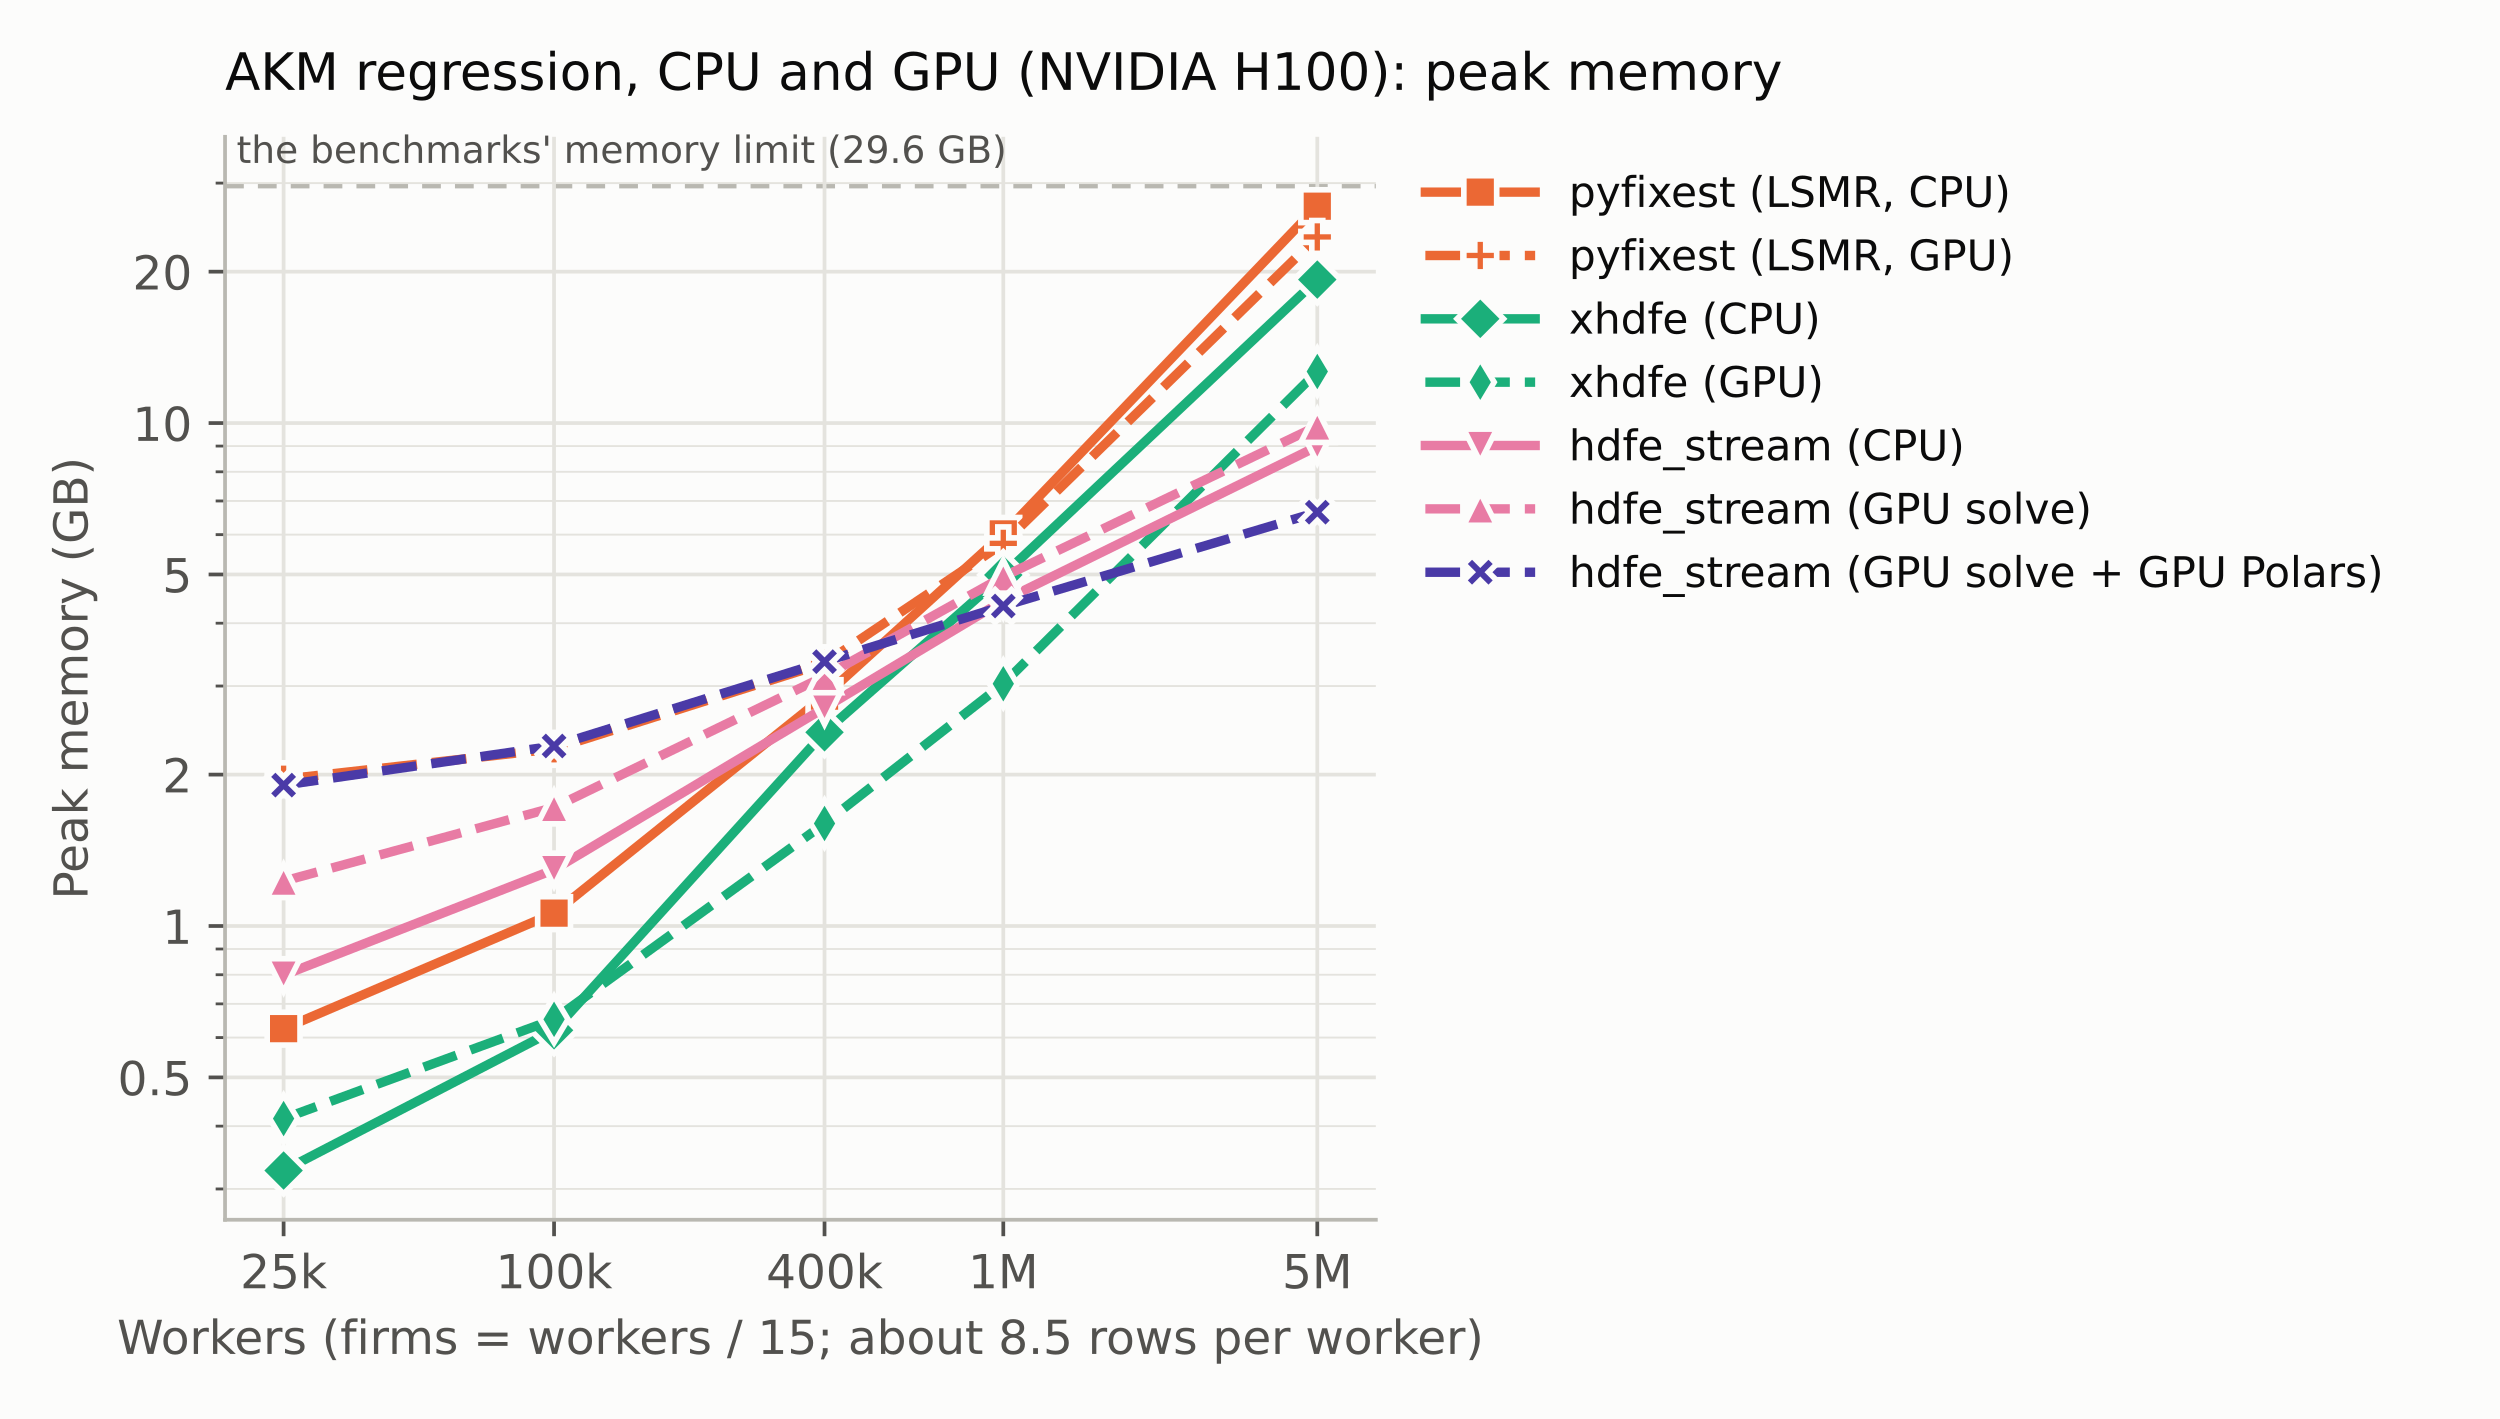
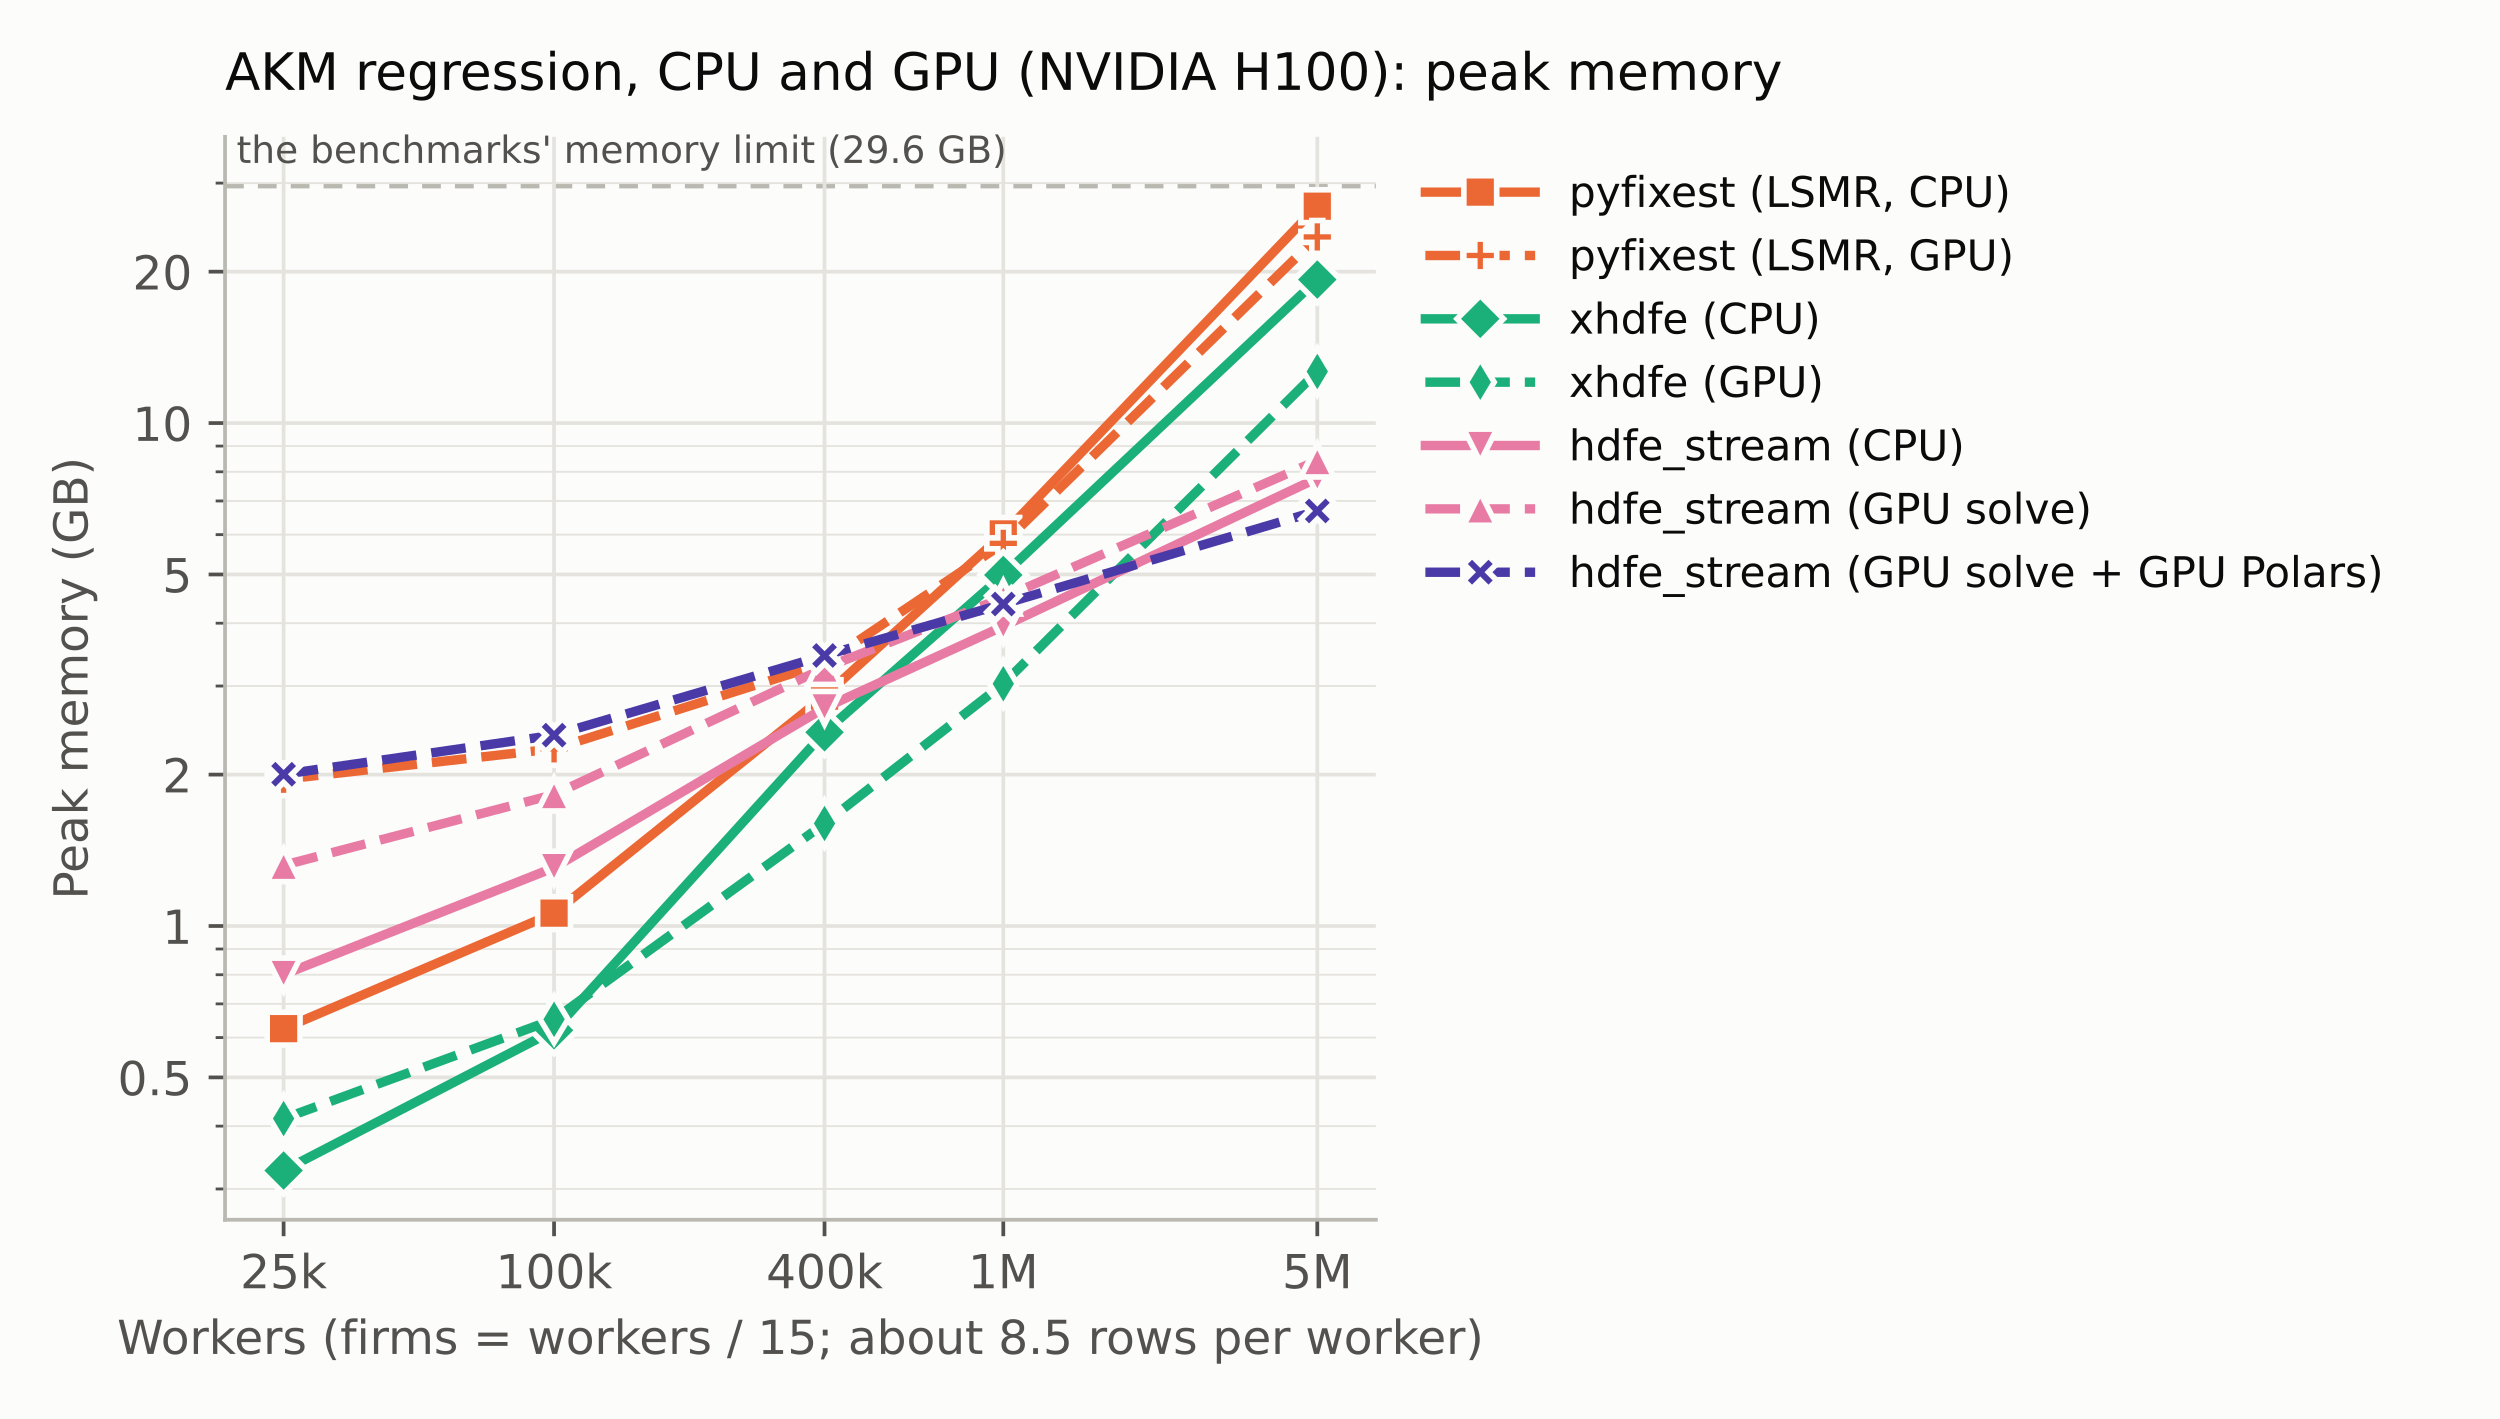
<svg xmlns="http://www.w3.org/2000/svg" xmlns:xlink="http://www.w3.org/1999/xlink" width="532.8pt" height="302.4pt" viewBox="0 0 532.8 302.4" version="1.1">
  <defs>
    <style type="text/css">*{stroke-linejoin: round; stroke-linecap: butt}</style>
  </defs>
  <g id="figure_1">
    <g id="patch_1">
      <path d="M 0 302.4  L 532.8 302.4  L 532.8 0  L 0 0  z " style="fill: #fcfcfb" />
    </g>
    <g id="axes_1">
      <g id="patch_2">
        <path d="M 47.962 259.955  L 293.22 259.955  L 293.22 29.157  L 47.962 29.157  z " style="fill: #fcfcfb" />
      </g>
      <g id="line2d_1">
        <path d="M 47.962 39.648  L 293.22 39.648  " clip-path="url(#p9bb0309272)" style="fill: none; stroke-dasharray: 4,3; stroke-dashoffset: 0; stroke: #b9b8b1" />
      </g>
      <g id="matplotlib.axis_1">
        <g id="xtick_1">
          <g id="line2d_2">
            <path d="M 60.441 259.955  L 60.441 29.157  " clip-path="url(#p9bb0309272)" style="fill: none; stroke: #e4e3de; stroke-width: 0.8; stroke-linecap: square" />
          </g>
          <g id="line2d_3">
            <defs>
              <path id="m8ed865f432" d="M 0 0  L 0 3.5  " style="stroke: #52514e; stroke-width: 0.8" />
            </defs>
            <g>
              <use xlink:href="#m8ed865f432" x="60.441" y="259.955" style="fill: #52514e; stroke: #52514e; stroke-width: 0.8" />
            </g>
          </g>
          <g id="text_1">
            <text style="font-size: 10px; font-family: 'DejaVu Sans', 'Bitstream Vera Sans', 'Computer Modern Sans Serif', 'Lucida Grande', 'Verdana', 'Geneva', 'Lucid', 'Arial', 'Helvetica', 'Avant Garde', sans-serif; text-anchor: middle; fill: #52514e" x="60.441" y="274.554" transform="rotate(-0 60.44051 274.5537)">25k</text>
          </g>
        </g>
        <g id="xtick_2">
          <g id="line2d_4">
            <path d="M 118.082 259.955  L 118.082 29.157  " clip-path="url(#p9bb0309272)" style="fill: none; stroke: #e4e3de; stroke-width: 0.8; stroke-linecap: square" />
          </g>
          <g id="line2d_5">
            <g>
              <use xlink:href="#m8ed865f432" x="118.082" y="259.955" style="fill: #52514e; stroke: #52514e; stroke-width: 0.8" />
            </g>
          </g>
          <g id="text_2">
            <text style="font-size: 10px; font-family: 'DejaVu Sans', 'Bitstream Vera Sans', 'Computer Modern Sans Serif', 'Lucida Grande', 'Verdana', 'Geneva', 'Lucid', 'Arial', 'Helvetica', 'Avant Garde', sans-serif; text-anchor: middle; fill: #52514e" x="118.082" y="274.554" transform="rotate(-0 118.0818 274.5537)">100k</text>
          </g>
        </g>
        <g id="xtick_3">
          <g id="line2d_6">
            <path d="M 175.723 259.955  L 175.723 29.157  " clip-path="url(#p9bb0309272)" style="fill: none; stroke: #e4e3de; stroke-width: 0.8; stroke-linecap: square" />
          </g>
          <g id="line2d_7">
            <g>
              <use xlink:href="#m8ed865f432" x="175.723" y="259.955" style="fill: #52514e; stroke: #52514e; stroke-width: 0.8" />
            </g>
          </g>
          <g id="text_3">
            <text style="font-size: 10px; font-family: 'DejaVu Sans', 'Bitstream Vera Sans', 'Computer Modern Sans Serif', 'Lucida Grande', 'Verdana', 'Geneva', 'Lucid', 'Arial', 'Helvetica', 'Avant Garde', sans-serif; text-anchor: middle; fill: #52514e" x="175.723" y="274.554" transform="rotate(-0 175.7231 274.5537)">400k</text>
          </g>
        </g>
        <g id="xtick_4">
          <g id="line2d_8">
            <path d="M 213.822 259.955  L 213.822 29.157  " clip-path="url(#p9bb0309272)" style="fill: none; stroke: #e4e3de; stroke-width: 0.8; stroke-linecap: square" />
          </g>
          <g id="line2d_9">
            <g>
              <use xlink:href="#m8ed865f432" x="213.822" y="259.955" style="fill: #52514e; stroke: #52514e; stroke-width: 0.8" />
            </g>
          </g>
          <g id="text_4">
            <text style="font-size: 10px; font-family: 'DejaVu Sans', 'Bitstream Vera Sans', 'Computer Modern Sans Serif', 'Lucida Grande', 'Verdana', 'Geneva', 'Lucid', 'Arial', 'Helvetica', 'Avant Garde', sans-serif; text-anchor: middle; fill: #52514e" x="213.822" y="274.553" transform="rotate(-0 213.8219 274.553)">1M</text>
          </g>
        </g>
        <g id="xtick_5">
          <g id="line2d_10">
            <path d="M 280.741 259.955  L 280.741 29.157  " clip-path="url(#p9bb0309272)" style="fill: none; stroke: #e4e3de; stroke-width: 0.8; stroke-linecap: square" />
          </g>
          <g id="line2d_11">
            <g>
              <use xlink:href="#m8ed865f432" x="280.741" y="259.955" style="fill: #52514e; stroke: #52514e; stroke-width: 0.8" />
            </g>
          </g>
          <g id="text_5">
            <text style="font-size: 10px; font-family: 'DejaVu Sans', 'Bitstream Vera Sans', 'Computer Modern Sans Serif', 'Lucida Grande', 'Verdana', 'Geneva', 'Lucid', 'Arial', 'Helvetica', 'Avant Garde', sans-serif; text-anchor: middle; fill: #52514e" x="280.741" y="274.553" transform="rotate(-0 280.7414 274.553)">5M</text>
          </g>
        </g>
        <g id="text_6">
          <text style="font-size: 10px; font-family: 'DejaVu Sans', 'Bitstream Vera Sans', 'Computer Modern Sans Serif', 'Lucida Grande', 'Verdana', 'Geneva', 'Lucid', 'Arial', 'Helvetica', 'Avant Garde', sans-serif; text-anchor: middle; fill: #52514e" x="170.591" y="288.555" transform="rotate(-0 170.5909 288.5545)">Workers (firms = workers / 15; about 8.5 rows per worker)</text>
        </g>
      </g>
      <g id="matplotlib.axis_2">
        <g id="ytick_1">
          <g id="line2d_12">
            <path d="M 47.962 229.612  L 293.22 229.612  " clip-path="url(#p9bb0309272)" style="fill: none; stroke: #e4e3de; stroke-width: 0.8; stroke-linecap: square" />
          </g>
          <g id="line2d_13">
            <defs>
              <path id="mcf4f93b4a9" d="M 0 0  L -3.5 0  " style="stroke: #52514e; stroke-width: 0.8" />
            </defs>
            <g>
              <use xlink:href="#mcf4f93b4a9" x="47.962" y="229.612" style="fill: #52514e; stroke: #52514e; stroke-width: 0.8" />
            </g>
          </g>
          <g id="text_7">
            <text style="font-size: 10px; font-family: 'DejaVu Sans', 'Bitstream Vera Sans', 'Computer Modern Sans Serif', 'Lucida Grande', 'Verdana', 'Geneva', 'Lucid', 'Arial', 'Helvetica', 'Avant Garde', sans-serif; text-anchor: end; fill: #52514e" x="40.962" y="233.411" transform="rotate(-0 40.96234 233.4108)">0.5</text>
          </g>
        </g>
        <g id="ytick_2">
          <g id="line2d_14">
            <path d="M 47.962 197.347  L 293.22 197.347  " clip-path="url(#p9bb0309272)" style="fill: none; stroke: #e4e3de; stroke-width: 0.8; stroke-linecap: square" />
          </g>
          <g id="line2d_15">
            <g>
              <use xlink:href="#mcf4f93b4a9" x="47.962" y="197.347" style="fill: #52514e; stroke: #52514e; stroke-width: 0.8" />
            </g>
          </g>
          <g id="text_8">
            <text style="font-size: 10px; font-family: 'DejaVu Sans', 'Bitstream Vera Sans', 'Computer Modern Sans Serif', 'Lucida Grande', 'Verdana', 'Geneva', 'Lucid', 'Arial', 'Helvetica', 'Avant Garde', sans-serif; text-anchor: end; fill: #52514e" x="40.962" y="201.145" transform="rotate(-0 40.96234 201.1453)">1</text>
          </g>
        </g>
        <g id="ytick_3">
          <g id="line2d_16">
            <path d="M 47.962 165.081  L 293.22 165.081  " clip-path="url(#p9bb0309272)" style="fill: none; stroke: #e4e3de; stroke-width: 0.8; stroke-linecap: square" />
          </g>
          <g id="line2d_17">
            <g>
              <use xlink:href="#mcf4f93b4a9" x="47.962" y="165.081" style="fill: #52514e; stroke: #52514e; stroke-width: 0.8" />
            </g>
          </g>
          <g id="text_9">
            <text style="font-size: 10px; font-family: 'DejaVu Sans', 'Bitstream Vera Sans', 'Computer Modern Sans Serif', 'Lucida Grande', 'Verdana', 'Geneva', 'Lucid', 'Arial', 'Helvetica', 'Avant Garde', sans-serif; text-anchor: end; fill: #52514e" x="40.962" y="168.88" transform="rotate(-0 40.96234 168.8799)">2</text>
          </g>
        </g>
        <g id="ytick_4">
          <g id="line2d_18">
            <path d="M 47.962 122.428  L 293.22 122.428  " clip-path="url(#p9bb0309272)" style="fill: none; stroke: #e4e3de; stroke-width: 0.8; stroke-linecap: square" />
          </g>
          <g id="line2d_19">
            <g>
              <use xlink:href="#mcf4f93b4a9" x="47.962" y="122.428" style="fill: #52514e; stroke: #52514e; stroke-width: 0.8" />
            </g>
          </g>
          <g id="text_10">
            <text style="font-size: 10px; font-family: 'DejaVu Sans', 'Bitstream Vera Sans', 'Computer Modern Sans Serif', 'Lucida Grande', 'Verdana', 'Geneva', 'Lucid', 'Arial', 'Helvetica', 'Avant Garde', sans-serif; text-anchor: end; fill: #52514e" x="40.962" y="126.227" transform="rotate(-0 40.96234 126.2272)">5</text>
          </g>
        </g>
        <g id="ytick_5">
          <g id="line2d_20">
            <path d="M 47.962 90.163  L 293.22 90.163  " clip-path="url(#p9bb0309272)" style="fill: none; stroke: #e4e3de; stroke-width: 0.8; stroke-linecap: square" />
          </g>
          <g id="line2d_21">
            <g>
              <use xlink:href="#mcf4f93b4a9" x="47.962" y="90.163" style="fill: #52514e; stroke: #52514e; stroke-width: 0.8" />
            </g>
          </g>
          <g id="text_11">
            <text style="font-size: 10px; font-family: 'DejaVu Sans', 'Bitstream Vera Sans', 'Computer Modern Sans Serif', 'Lucida Grande', 'Verdana', 'Geneva', 'Lucid', 'Arial', 'Helvetica', 'Avant Garde', sans-serif; text-anchor: end; fill: #52514e" x="40.962" y="93.962" transform="rotate(-0 40.96234 93.96178)">10</text>
          </g>
        </g>
        <g id="ytick_6">
          <g id="line2d_22">
            <path d="M 47.962 57.897  L 293.22 57.897  " clip-path="url(#p9bb0309272)" style="fill: none; stroke: #e4e3de; stroke-width: 0.8; stroke-linecap: square" />
          </g>
          <g id="line2d_23">
            <g>
              <use xlink:href="#mcf4f93b4a9" x="47.962" y="57.897" style="fill: #52514e; stroke: #52514e; stroke-width: 0.8" />
            </g>
          </g>
          <g id="text_12">
            <text style="font-size: 10px; font-family: 'DejaVu Sans', 'Bitstream Vera Sans', 'Computer Modern Sans Serif', 'Lucida Grande', 'Verdana', 'Geneva', 'Lucid', 'Arial', 'Helvetica', 'Avant Garde', sans-serif; text-anchor: end; fill: #52514e" x="40.962" y="61.696" transform="rotate(-0 40.96234 61.69632)">20</text>
          </g>
        </g>
        <g id="ytick_7">
          <g id="line2d_24">
            <path d="M 47.962 253.391  L 293.22 253.391  " clip-path="url(#p9bb0309272)" style="fill: none; stroke: #e4e3de; stroke-width: 0.4; stroke-linecap: square" />
          </g>
          <g id="line2d_25">
            <defs>
              <path id="mec2caca15e" d="M 0 0  L -2 0  " style="stroke: #52514e; stroke-width: 0.6" />
            </defs>
            <g>
              <use xlink:href="#mec2caca15e" x="47.962" y="253.391" style="fill: #52514e; stroke: #52514e; stroke-width: 0.6" />
            </g>
          </g>
        </g>
        <g id="ytick_8">
          <g id="line2d_26">
            <path d="M 47.962 239.999  L 293.22 239.999  " clip-path="url(#p9bb0309272)" style="fill: none; stroke: #e4e3de; stroke-width: 0.4; stroke-linecap: square" />
          </g>
          <g id="line2d_27">
            <g>
              <use xlink:href="#mec2caca15e" x="47.962" y="239.999" style="fill: #52514e; stroke: #52514e; stroke-width: 0.6" />
            </g>
          </g>
        </g>
        <g id="ytick_9">
          <g id="line2d_28">
            <path d="M 47.962 221.125  L 293.22 221.125  " clip-path="url(#p9bb0309272)" style="fill: none; stroke: #e4e3de; stroke-width: 0.4; stroke-linecap: square" />
          </g>
          <g id="line2d_29">
            <g>
              <use xlink:href="#mec2caca15e" x="47.962" y="221.125" style="fill: #52514e; stroke: #52514e; stroke-width: 0.6" />
            </g>
          </g>
        </g>
        <g id="ytick_10">
          <g id="line2d_30">
            <path d="M 47.962 213.949  L 293.22 213.949  " clip-path="url(#p9bb0309272)" style="fill: none; stroke: #e4e3de; stroke-width: 0.4; stroke-linecap: square" />
          </g>
          <g id="line2d_31">
            <g>
              <use xlink:href="#mec2caca15e" x="47.962" y="213.949" style="fill: #52514e; stroke: #52514e; stroke-width: 0.6" />
            </g>
          </g>
        </g>
        <g id="ytick_11">
          <g id="line2d_32">
            <path d="M 47.962 207.734  L 293.22 207.734  " clip-path="url(#p9bb0309272)" style="fill: none; stroke: #e4e3de; stroke-width: 0.4; stroke-linecap: square" />
          </g>
          <g id="line2d_33">
            <g>
              <use xlink:href="#mec2caca15e" x="47.962" y="207.734" style="fill: #52514e; stroke: #52514e; stroke-width: 0.6" />
            </g>
          </g>
        </g>
        <g id="ytick_12">
          <g id="line2d_34">
            <path d="M 47.962 202.251  L 293.22 202.251  " clip-path="url(#p9bb0309272)" style="fill: none; stroke: #e4e3de; stroke-width: 0.4; stroke-linecap: square" />
          </g>
          <g id="line2d_35">
            <g>
              <use xlink:href="#mec2caca15e" x="47.962" y="202.251" style="fill: #52514e; stroke: #52514e; stroke-width: 0.6" />
            </g>
          </g>
        </g>
        <g id="ytick_13">
          <g id="line2d_36">
            <path d="M 47.962 146.207  L 293.22 146.207  " clip-path="url(#p9bb0309272)" style="fill: none; stroke: #e4e3de; stroke-width: 0.4; stroke-linecap: square" />
          </g>
          <g id="line2d_37">
            <g>
              <use xlink:href="#mec2caca15e" x="47.962" y="146.207" style="fill: #52514e; stroke: #52514e; stroke-width: 0.6" />
            </g>
          </g>
        </g>
        <g id="ytick_14">
          <g id="line2d_38">
            <path d="M 47.962 132.816  L 293.22 132.816  " clip-path="url(#p9bb0309272)" style="fill: none; stroke: #e4e3de; stroke-width: 0.4; stroke-linecap: square" />
          </g>
          <g id="line2d_39">
            <g>
              <use xlink:href="#mec2caca15e" x="47.962" y="132.816" style="fill: #52514e; stroke: #52514e; stroke-width: 0.6" />
            </g>
          </g>
        </g>
        <g id="ytick_15">
          <g id="line2d_40">
            <path d="M 47.962 113.941  L 293.22 113.941  " clip-path="url(#p9bb0309272)" style="fill: none; stroke: #e4e3de; stroke-width: 0.4; stroke-linecap: square" />
          </g>
          <g id="line2d_41">
            <g>
              <use xlink:href="#mec2caca15e" x="47.962" y="113.941" style="fill: #52514e; stroke: #52514e; stroke-width: 0.6" />
            </g>
          </g>
        </g>
        <g id="ytick_16">
          <g id="line2d_42">
            <path d="M 47.962 106.766  L 293.22 106.766  " clip-path="url(#p9bb0309272)" style="fill: none; stroke: #e4e3de; stroke-width: 0.4; stroke-linecap: square" />
          </g>
          <g id="line2d_43">
            <g>
              <use xlink:href="#mec2caca15e" x="47.962" y="106.766" style="fill: #52514e; stroke: #52514e; stroke-width: 0.6" />
            </g>
          </g>
        </g>
        <g id="ytick_17">
          <g id="line2d_44">
            <path d="M 47.962 100.55  L 293.22 100.55  " clip-path="url(#p9bb0309272)" style="fill: none; stroke: #e4e3de; stroke-width: 0.4; stroke-linecap: square" />
          </g>
          <g id="line2d_45">
            <g>
              <use xlink:href="#mec2caca15e" x="47.962" y="100.55" style="fill: #52514e; stroke: #52514e; stroke-width: 0.6" />
            </g>
          </g>
        </g>
        <g id="ytick_18">
          <g id="line2d_46">
            <path d="M 47.962 95.067  L 293.22 95.067  " clip-path="url(#p9bb0309272)" style="fill: none; stroke: #e4e3de; stroke-width: 0.4; stroke-linecap: square" />
          </g>
          <g id="line2d_47">
            <g>
              <use xlink:href="#mec2caca15e" x="47.962" y="95.067" style="fill: #52514e; stroke: #52514e; stroke-width: 0.6" />
            </g>
          </g>
        </g>
        <g id="ytick_19">
          <g id="line2d_48">
            <path d="M 47.962 39.023  L 293.22 39.023  " clip-path="url(#p9bb0309272)" style="fill: none; stroke: #e4e3de; stroke-width: 0.4; stroke-linecap: square" />
          </g>
          <g id="line2d_49">
            <g>
              <use xlink:href="#mec2caca15e" x="47.962" y="39.023" style="fill: #52514e; stroke: #52514e; stroke-width: 0.6" />
            </g>
          </g>
        </g>
        <g id="text_13">
          <text style="font-size: 10px; font-family: 'DejaVu Sans', 'Bitstream Vera Sans', 'Computer Modern Sans Serif', 'Lucida Grande', 'Verdana', 'Geneva', 'Lucid', 'Arial', 'Helvetica', 'Avant Garde', sans-serif; text-anchor: middle; fill: #52514e" x="18.657" y="144.556" transform="rotate(-90 18.65687 144.5564)">Peak memory (GB)</text>
        </g>
      </g>
      <g id="patch_3">
        <path d="M 47.962 259.955  L 47.962 29.157  " style="fill: none; stroke: #b9b8b1; stroke-width: 0.8; stroke-linejoin: miter; stroke-linecap: square" />
      </g>
      <g id="patch_4">
        <path d="M 47.962 259.955  L 293.22 259.955  " style="fill: none; stroke: #b9b8b1; stroke-width: 0.8; stroke-linejoin: miter; stroke-linecap: square" />
      </g>
      <g id="line2d_50">
        <path d="M 60.441 219.225  L 118.082 194.608  L 175.723 148.362  L 213.822 113.787  L 280.741 43.945  " clip-path="url(#p9bb0309272)" style="fill: none; stroke: #eb6834; stroke-width: 2; stroke-linecap: square" />
        <defs>
          <path id="m14eded4514" d="M -3.5 3.5  L 3.5 3.5  L 3.5 -3.5  L -3.5 -3.5  z " style="stroke: #fcfcfb; stroke-width: 1.2; stroke-linejoin: miter" />
        </defs>
        <g clip-path="url(#p9bb0309272)">
          <use xlink:href="#m14eded4514" x="60.441" y="219.225" style="fill: #eb6834; stroke: #fcfcfb; stroke-width: 1.2; stroke-linejoin: miter" />
          <use xlink:href="#m14eded4514" x="118.082" y="194.608" style="fill: #eb6834; stroke: #fcfcfb; stroke-width: 1.2; stroke-linejoin: miter" />
          <use xlink:href="#m14eded4514" x="175.723" y="148.362" style="fill: #eb6834; stroke: #fcfcfb; stroke-width: 1.2; stroke-linejoin: miter" />
          <use xlink:href="#m14eded4514" x="213.822" y="113.787" style="fill: #eb6834; stroke: #fcfcfb; stroke-width: 1.2; stroke-linejoin: miter" />
          <use xlink:href="#m14eded4514" x="280.741" y="43.945" style="fill: #eb6834; stroke: #fcfcfb; stroke-width: 1.2; stroke-linejoin: miter" />
        </g>
      </g>
      <g id="line2d_51">
        <path d="M 60.441 166.071  L 118.082 159.588  L 175.723 141.355  L 213.822 115.801  L 280.741 50.496  " clip-path="url(#p9bb0309272)" style="fill: none; stroke-dasharray: 7.4,3.2; stroke-dashoffset: 0; stroke: #eb6834; stroke-width: 2" />
        <defs>
          <path id="m97d5aad50e" d="M -1.167 3.5  L 1.167 3.5  L 1.167 1.167  L 3.5 1.167  L 3.5 -1.167  L 1.167 -1.167  L 1.167 -3.5  L -1.167 -3.5  L -1.167 -1.167  L -3.5 -1.167  L -3.5 1.167  L -1.167 1.167  z " style="stroke: #fcfcfb; stroke-width: 1.2; stroke-linejoin: miter" />
        </defs>
        <g clip-path="url(#p9bb0309272)">
          <use xlink:href="#m97d5aad50e" x="60.441" y="166.071" style="fill: #eb6834; stroke: #fcfcfb; stroke-width: 1.2; stroke-linejoin: miter" />
          <use xlink:href="#m97d5aad50e" x="118.082" y="159.588" style="fill: #eb6834; stroke: #fcfcfb; stroke-width: 1.2; stroke-linejoin: miter" />
          <use xlink:href="#m97d5aad50e" x="175.723" y="141.355" style="fill: #eb6834; stroke: #fcfcfb; stroke-width: 1.2; stroke-linejoin: miter" />
          <use xlink:href="#m97d5aad50e" x="213.822" y="115.801" style="fill: #eb6834; stroke: #fcfcfb; stroke-width: 1.2; stroke-linejoin: miter" />
          <use xlink:href="#m97d5aad50e" x="280.741" y="50.496" style="fill: #eb6834; stroke: #fcfcfb; stroke-width: 1.2; stroke-linejoin: miter" />
        </g>
      </g>
      <g id="line2d_52">
        <path d="M 60.441 249.464  L 118.082 219.576  L 175.723 156.066  L 213.822 122.537  L 280.741 59.586  " clip-path="url(#p9bb0309272)" style="fill: none; stroke: #1baf7a; stroke-width: 2; stroke-linecap: square" />
        <defs>
          <path id="m30f5d41abb" d="M -0 4.95  L 4.95 0  L 0 -4.95  L -4.95 -0  z " style="stroke: #fcfcfb; stroke-width: 1.2; stroke-linejoin: miter" />
        </defs>
        <g clip-path="url(#p9bb0309272)">
          <use xlink:href="#m30f5d41abb" x="60.441" y="249.464" style="fill: #1baf7a; stroke: #fcfcfb; stroke-width: 1.2; stroke-linejoin: miter" />
          <use xlink:href="#m30f5d41abb" x="118.082" y="219.576" style="fill: #1baf7a; stroke: #fcfcfb; stroke-width: 1.2; stroke-linejoin: miter" />
          <use xlink:href="#m30f5d41abb" x="175.723" y="156.066" style="fill: #1baf7a; stroke: #fcfcfb; stroke-width: 1.2; stroke-linejoin: miter" />
          <use xlink:href="#m30f5d41abb" x="213.822" y="122.537" style="fill: #1baf7a; stroke: #fcfcfb; stroke-width: 1.2; stroke-linejoin: miter" />
          <use xlink:href="#m30f5d41abb" x="280.741" y="59.586" style="fill: #1baf7a; stroke: #fcfcfb; stroke-width: 1.2; stroke-linejoin: miter" />
        </g>
      </g>
      <g id="line2d_53">
        <path d="M 60.441 238.387  L 118.082 217.242  L 175.723 175.5  L 213.822 145.718  L 280.741 79.174  " clip-path="url(#p9bb0309272)" style="fill: none; stroke-dasharray: 7.4,3.2; stroke-dashoffset: 0; stroke: #1baf7a; stroke-width: 2" />
        <defs>
          <path id="m151dc466b5" d="M -0 4.95  L 2.97 0  L 0 -4.95  L -2.97 -0  z " style="stroke: #fcfcfb; stroke-width: 1.2; stroke-linejoin: miter" />
        </defs>
        <g clip-path="url(#p9bb0309272)">
          <use xlink:href="#m151dc466b5" x="60.441" y="238.387" style="fill: #1baf7a; stroke: #fcfcfb; stroke-width: 1.2; stroke-linejoin: miter" />
          <use xlink:href="#m151dc466b5" x="118.082" y="217.242" style="fill: #1baf7a; stroke: #fcfcfb; stroke-width: 1.2; stroke-linejoin: miter" />
          <use xlink:href="#m151dc466b5" x="175.723" y="175.5" style="fill: #1baf7a; stroke: #fcfcfb; stroke-width: 1.2; stroke-linejoin: miter" />
          <use xlink:href="#m151dc466b5" x="213.822" y="145.718" style="fill: #1baf7a; stroke: #fcfcfb; stroke-width: 1.2; stroke-linejoin: miter" />
          <use xlink:href="#m151dc466b5" x="280.741" y="79.174" style="fill: #1baf7a; stroke: #fcfcfb; stroke-width: 1.2; stroke-linejoin: miter" />
        </g>
      </g>
      <g id="line2d_54">
-         <path d="M 60.441 207.827  L 118.082 185.324  L 175.723 150.854  L 213.822 127.998  L 280.741 95.126  " clip-path="url(#p9bb0309272)" style="fill: none; stroke: #e87ba4; stroke-width: 2; stroke-linecap: square" />
+         <path d="M 60.441 207.693  L 118.082 184.909  L 175.723 150.86  L 213.822 133.462  L 280.741 101.9  " clip-path="url(#p9bb0309272)" style="fill: none; stroke: #e87ba4; stroke-width: 2; stroke-linecap: square" />
        <defs>
          <path id="m9a6e6bebf3" d="M -0 3.5  L 3.5 -3.5  L -3.5 -3.5  z " style="stroke: #fcfcfb; stroke-width: 1.2; stroke-linejoin: miter" />
        </defs>
        <g clip-path="url(#p9bb0309272)">
-           <use xlink:href="#m9a6e6bebf3" x="60.441" y="207.827" style="fill: #e87ba4; stroke: #fcfcfb; stroke-width: 1.2; stroke-linejoin: miter" />
-           <use xlink:href="#m9a6e6bebf3" x="118.082" y="185.324" style="fill: #e87ba4; stroke: #fcfcfb; stroke-width: 1.2; stroke-linejoin: miter" />
-           <use xlink:href="#m9a6e6bebf3" x="175.723" y="150.854" style="fill: #e87ba4; stroke: #fcfcfb; stroke-width: 1.2; stroke-linejoin: miter" />
-           <use xlink:href="#m9a6e6bebf3" x="213.822" y="127.998" style="fill: #e87ba4; stroke: #fcfcfb; stroke-width: 1.2; stroke-linejoin: miter" />
-           <use xlink:href="#m9a6e6bebf3" x="280.741" y="95.126" style="fill: #e87ba4; stroke: #fcfcfb; stroke-width: 1.2; stroke-linejoin: miter" />
+           <use xlink:href="#m9a6e6bebf3" x="60.441" y="207.693" style="fill: #e87ba4; stroke: #fcfcfb; stroke-width: 1.2; stroke-linejoin: miter" />
+           <use xlink:href="#m9a6e6bebf3" x="118.082" y="184.909" style="fill: #e87ba4; stroke: #fcfcfb; stroke-width: 1.2; stroke-linejoin: miter" />
+           <use xlink:href="#m9a6e6bebf3" x="175.723" y="150.86" style="fill: #e87ba4; stroke: #fcfcfb; stroke-width: 1.2; stroke-linejoin: miter" />
+           <use xlink:href="#m9a6e6bebf3" x="213.822" y="133.462" style="fill: #e87ba4; stroke: #fcfcfb; stroke-width: 1.2; stroke-linejoin: miter" />
+           <use xlink:href="#m9a6e6bebf3" x="280.741" y="101.9" style="fill: #e87ba4; stroke: #fcfcfb; stroke-width: 1.2; stroke-linejoin: miter" />
        </g>
      </g>
      <g id="line2d_55">
-         <path d="M 60.441 187.786  L 118.082 172.075  L 175.723 144.137  L 213.822 122.905  L 280.741 90.793  " clip-path="url(#p9bb0309272)" style="fill: none; stroke-dasharray: 7.4,3.2; stroke-dashoffset: 0; stroke: #e87ba4; stroke-width: 2" />
+         <path d="M 60.441 184.402  L 118.082 169.336  L 175.723 142.364  L 213.822 127.364  L 280.741 98.148  " clip-path="url(#p9bb0309272)" style="fill: none; stroke-dasharray: 7.4,3.2; stroke-dashoffset: 0; stroke: #e87ba4; stroke-width: 2" />
        <defs>
          <path id="mac5e665253" d="M 0 -3.5  L -3.5 3.5  L 3.5 3.5  z " style="stroke: #fcfcfb; stroke-width: 1.2; stroke-linejoin: miter" />
        </defs>
        <g clip-path="url(#p9bb0309272)">
-           <use xlink:href="#mac5e665253" x="60.441" y="187.786" style="fill: #e87ba4; stroke: #fcfcfb; stroke-width: 1.2; stroke-linejoin: miter" />
-           <use xlink:href="#mac5e665253" x="118.082" y="172.075" style="fill: #e87ba4; stroke: #fcfcfb; stroke-width: 1.2; stroke-linejoin: miter" />
-           <use xlink:href="#mac5e665253" x="175.723" y="144.137" style="fill: #e87ba4; stroke: #fcfcfb; stroke-width: 1.2; stroke-linejoin: miter" />
-           <use xlink:href="#mac5e665253" x="213.822" y="122.905" style="fill: #e87ba4; stroke: #fcfcfb; stroke-width: 1.2; stroke-linejoin: miter" />
-           <use xlink:href="#mac5e665253" x="280.741" y="90.793" style="fill: #e87ba4; stroke: #fcfcfb; stroke-width: 1.2; stroke-linejoin: miter" />
+           <use xlink:href="#mac5e665253" x="60.441" y="184.402" style="fill: #e87ba4; stroke: #fcfcfb; stroke-width: 1.2; stroke-linejoin: miter" />
+           <use xlink:href="#mac5e665253" x="118.082" y="169.336" style="fill: #e87ba4; stroke: #fcfcfb; stroke-width: 1.2; stroke-linejoin: miter" />
+           <use xlink:href="#mac5e665253" x="175.723" y="142.364" style="fill: #e87ba4; stroke: #fcfcfb; stroke-width: 1.2; stroke-linejoin: miter" />
+           <use xlink:href="#mac5e665253" x="213.822" y="127.364" style="fill: #e87ba4; stroke: #fcfcfb; stroke-width: 1.2; stroke-linejoin: miter" />
+           <use xlink:href="#mac5e665253" x="280.741" y="98.148" style="fill: #e87ba4; stroke: #fcfcfb; stroke-width: 1.2; stroke-linejoin: miter" />
        </g>
      </g>
      <g id="line2d_56">
-         <path d="M 60.441 167.324  L 118.082 158.984  L 175.723 141.008  L 213.822 129.153  L 280.741 109.158  " clip-path="url(#p9bb0309272)" style="fill: none; stroke-dasharray: 7.4,3.2; stroke-dashoffset: 0; stroke: #4a3aa7; stroke-width: 2" />
+         <path d="M 60.441 165.009  L 118.082 156.678  L 175.723 139.693  L 213.822 128.728  L 280.741 108.891  " clip-path="url(#p9bb0309272)" style="fill: none; stroke-dasharray: 7.4,3.2; stroke-dashoffset: 0; stroke: #4a3aa7; stroke-width: 2" />
        <defs>
          <path id="m1806be16ce" d="M -1.75 3.5  L 0 1.75  L 1.75 3.5  L 3.5 1.75  L 1.75 0  L 3.5 -1.75  L 1.75 -3.5  L 0 -1.75  L -1.75 -3.5  L -3.5 -1.75  L -1.75 0  L -3.5 1.75  z " style="stroke: #fcfcfb; stroke-width: 1.2; stroke-linejoin: miter" />
        </defs>
        <g clip-path="url(#p9bb0309272)">
-           <use xlink:href="#m1806be16ce" x="60.441" y="167.324" style="fill: #4a3aa7; stroke: #fcfcfb; stroke-width: 1.2; stroke-linejoin: miter" />
-           <use xlink:href="#m1806be16ce" x="118.082" y="158.984" style="fill: #4a3aa7; stroke: #fcfcfb; stroke-width: 1.2; stroke-linejoin: miter" />
-           <use xlink:href="#m1806be16ce" x="175.723" y="141.008" style="fill: #4a3aa7; stroke: #fcfcfb; stroke-width: 1.2; stroke-linejoin: miter" />
-           <use xlink:href="#m1806be16ce" x="213.822" y="129.153" style="fill: #4a3aa7; stroke: #fcfcfb; stroke-width: 1.2; stroke-linejoin: miter" />
-           <use xlink:href="#m1806be16ce" x="280.741" y="109.158" style="fill: #4a3aa7; stroke: #fcfcfb; stroke-width: 1.2; stroke-linejoin: miter" />
+           <use xlink:href="#m1806be16ce" x="60.441" y="165.009" style="fill: #4a3aa7; stroke: #fcfcfb; stroke-width: 1.2; stroke-linejoin: miter" />
+           <use xlink:href="#m1806be16ce" x="118.082" y="156.678" style="fill: #4a3aa7; stroke: #fcfcfb; stroke-width: 1.2; stroke-linejoin: miter" />
+           <use xlink:href="#m1806be16ce" x="175.723" y="139.693" style="fill: #4a3aa7; stroke: #fcfcfb; stroke-width: 1.2; stroke-linejoin: miter" />
+           <use xlink:href="#m1806be16ce" x="213.822" y="128.728" style="fill: #4a3aa7; stroke: #fcfcfb; stroke-width: 1.2; stroke-linejoin: miter" />
+           <use xlink:href="#m1806be16ce" x="280.741" y="108.891" style="fill: #4a3aa7; stroke: #fcfcfb; stroke-width: 1.2; stroke-linejoin: miter" />
        </g>
      </g>
      <g id="text_14">
        <text style="font-size: 8px; font-family: 'DejaVu Sans', 'Bitstream Vera Sans', 'Computer Modern Sans Serif', 'Lucida Grande', 'Verdana', 'Geneva', 'Lucid', 'Arial', 'Helvetica', 'Avant Garde', sans-serif; text-anchor: start; fill: #52514e" x="50.415" y="34.726" transform="rotate(-0 50.41492 34.72636)">the benchmarks' memory limit (29.6 GB)</text>
      </g>
      <g id="text_15">
        <text style="font-size: 11px; font-family: 'DejaVu Sans', 'Bitstream Vera Sans', 'Computer Modern Sans Serif', 'Lucida Grande', 'Verdana', 'Geneva', 'Lucid', 'Arial', 'Helvetica', 'Avant Garde', sans-serif; text-anchor: start; fill: #0b0b0b" x="47.962" y="19.157" transform="rotate(-0 47.96234 19.15742)">AKM regression, CPU and GPU (NVIDIA H100): peak memory</text>
      </g>
      <g id="legend_1">
        <g id="line2d_57">
          <path d="M 303.772 40.946  L 315.472 40.946  L 327.172 40.946  " style="fill: none; stroke: #eb6834; stroke-width: 2; stroke-linecap: square" />
          <g>
            <use xlink:href="#m14eded4514" x="315.472" y="40.946" style="fill: #eb6834; stroke: #fcfcfb; stroke-width: 1.2; stroke-linejoin: miter" />
          </g>
        </g>
        <g id="text_16">
          <text style="font-size: 9px; font-family: 'DejaVu Sans', 'Bitstream Vera Sans', 'Computer Modern Sans Serif', 'Lucida Grande', 'Verdana', 'Geneva', 'Lucid', 'Arial', 'Helvetica', 'Avant Garde', sans-serif; text-anchor: start; fill: #0b0b0b" x="334.372" y="44.096" transform="rotate(-0 334.3721 44.09602)">pyfixest (LSMR, CPU)</text>
        </g>
        <g id="line2d_58">
          <path d="M 303.772 54.447  L 315.472 54.447  L 327.172 54.447  " style="fill: none; stroke-dasharray: 7.4,3.2; stroke-dashoffset: 0; stroke: #eb6834; stroke-width: 2" />
          <g>
            <use xlink:href="#m97d5aad50e" x="315.472" y="54.447" style="fill: #eb6834; stroke: #fcfcfb; stroke-width: 1.2; stroke-linejoin: miter" />
          </g>
        </g>
        <g id="text_17">
          <text style="font-size: 9px; font-family: 'DejaVu Sans', 'Bitstream Vera Sans', 'Computer Modern Sans Serif', 'Lucida Grande', 'Verdana', 'Geneva', 'Lucid', 'Arial', 'Helvetica', 'Avant Garde', sans-serif; text-anchor: start; fill: #0b0b0b" x="334.372" y="57.597" transform="rotate(-0 334.3721 57.59672)">pyfixest (LSMR, GPU)</text>
        </g>
        <g id="line2d_59">
          <path d="M 303.772 67.947  L 315.472 67.947  L 327.172 67.947  " style="fill: none; stroke: #1baf7a; stroke-width: 2; stroke-linecap: square" />
          <g>
            <use xlink:href="#m30f5d41abb" x="315.472" y="67.947" style="fill: #1baf7a; stroke: #fcfcfb; stroke-width: 1.2; stroke-linejoin: miter" />
          </g>
        </g>
        <g id="text_18">
          <text style="font-size: 9px; font-family: 'DejaVu Sans', 'Bitstream Vera Sans', 'Computer Modern Sans Serif', 'Lucida Grande', 'Verdana', 'Geneva', 'Lucid', 'Arial', 'Helvetica', 'Avant Garde', sans-serif; text-anchor: start; fill: #0b0b0b" x="334.372" y="71.097" transform="rotate(-0 334.3721 71.09742)">xhdfe (CPU)</text>
        </g>
        <g id="line2d_60">
          <path d="M 303.772 81.448  L 315.472 81.448  L 327.172 81.448  " style="fill: none; stroke-dasharray: 7.4,3.2; stroke-dashoffset: 0; stroke: #1baf7a; stroke-width: 2" />
          <g>
            <use xlink:href="#m151dc466b5" x="315.472" y="81.448" style="fill: #1baf7a; stroke: #fcfcfb; stroke-width: 1.2; stroke-linejoin: miter" />
          </g>
        </g>
        <g id="text_19">
          <text style="font-size: 9px; font-family: 'DejaVu Sans', 'Bitstream Vera Sans', 'Computer Modern Sans Serif', 'Lucida Grande', 'Verdana', 'Geneva', 'Lucid', 'Arial', 'Helvetica', 'Avant Garde', sans-serif; text-anchor: start; fill: #0b0b0b" x="334.372" y="84.598" transform="rotate(-0 334.3721 84.59812)">xhdfe (GPU)</text>
        </g>
        <g id="line2d_61">
          <path d="M 303.772 94.949  L 315.472 94.949  L 327.172 94.949  " style="fill: none; stroke: #e87ba4; stroke-width: 2; stroke-linecap: square" />
          <g>
            <use xlink:href="#m9a6e6bebf3" x="315.472" y="94.949" style="fill: #e87ba4; stroke: #fcfcfb; stroke-width: 1.2; stroke-linejoin: miter" />
          </g>
        </g>
        <g id="text_20">
          <text style="font-size: 9px; font-family: 'DejaVu Sans', 'Bitstream Vera Sans', 'Computer Modern Sans Serif', 'Lucida Grande', 'Verdana', 'Geneva', 'Lucid', 'Arial', 'Helvetica', 'Avant Garde', sans-serif; text-anchor: start; fill: #0b0b0b" x="334.372" y="98.099" transform="rotate(-0 334.3721 98.09883)">hdfe_stream (CPU)</text>
        </g>
        <g id="line2d_62">
          <path d="M 303.772 108.45  L 315.472 108.45  L 327.172 108.45  " style="fill: none; stroke-dasharray: 7.4,3.2; stroke-dashoffset: 0; stroke: #e87ba4; stroke-width: 2" />
          <g>
            <use xlink:href="#mac5e665253" x="315.472" y="108.45" style="fill: #e87ba4; stroke: #fcfcfb; stroke-width: 1.2; stroke-linejoin: miter" />
          </g>
        </g>
        <g id="text_21">
          <text style="font-size: 9px; font-family: 'DejaVu Sans', 'Bitstream Vera Sans', 'Computer Modern Sans Serif', 'Lucida Grande', 'Verdana', 'Geneva', 'Lucid', 'Arial', 'Helvetica', 'Avant Garde', sans-serif; text-anchor: start; fill: #0b0b0b" x="334.372" y="111.6" transform="rotate(-0 334.3721 111.5995)">hdfe_stream (GPU solve)</text>
        </g>
        <g id="line2d_63">
          <path d="M 303.772 121.95  L 315.472 121.95  L 327.172 121.95  " style="fill: none; stroke-dasharray: 7.4,3.2; stroke-dashoffset: 0; stroke: #4a3aa7; stroke-width: 2" />
          <g>
            <use xlink:href="#m1806be16ce" x="315.472" y="121.95" style="fill: #4a3aa7; stroke: #fcfcfb; stroke-width: 1.2; stroke-linejoin: miter" />
          </g>
        </g>
        <g id="text_22">
          <text style="font-size: 9px; font-family: 'DejaVu Sans', 'Bitstream Vera Sans', 'Computer Modern Sans Serif', 'Lucida Grande', 'Verdana', 'Geneva', 'Lucid', 'Arial', 'Helvetica', 'Avant Garde', sans-serif; text-anchor: start; fill: #0b0b0b" x="334.372" y="125.1" transform="rotate(-0 334.3721 125.1002)">hdfe_stream (GPU solve + GPU Polars)</text>
        </g>
      </g>
    </g>
  </g>
  <defs>
    <clipPath id="p9bb0309272">
      <rect x="47.962" y="29.157" width="245.257" height="230.798" />
    </clipPath>
  </defs>
</svg>
